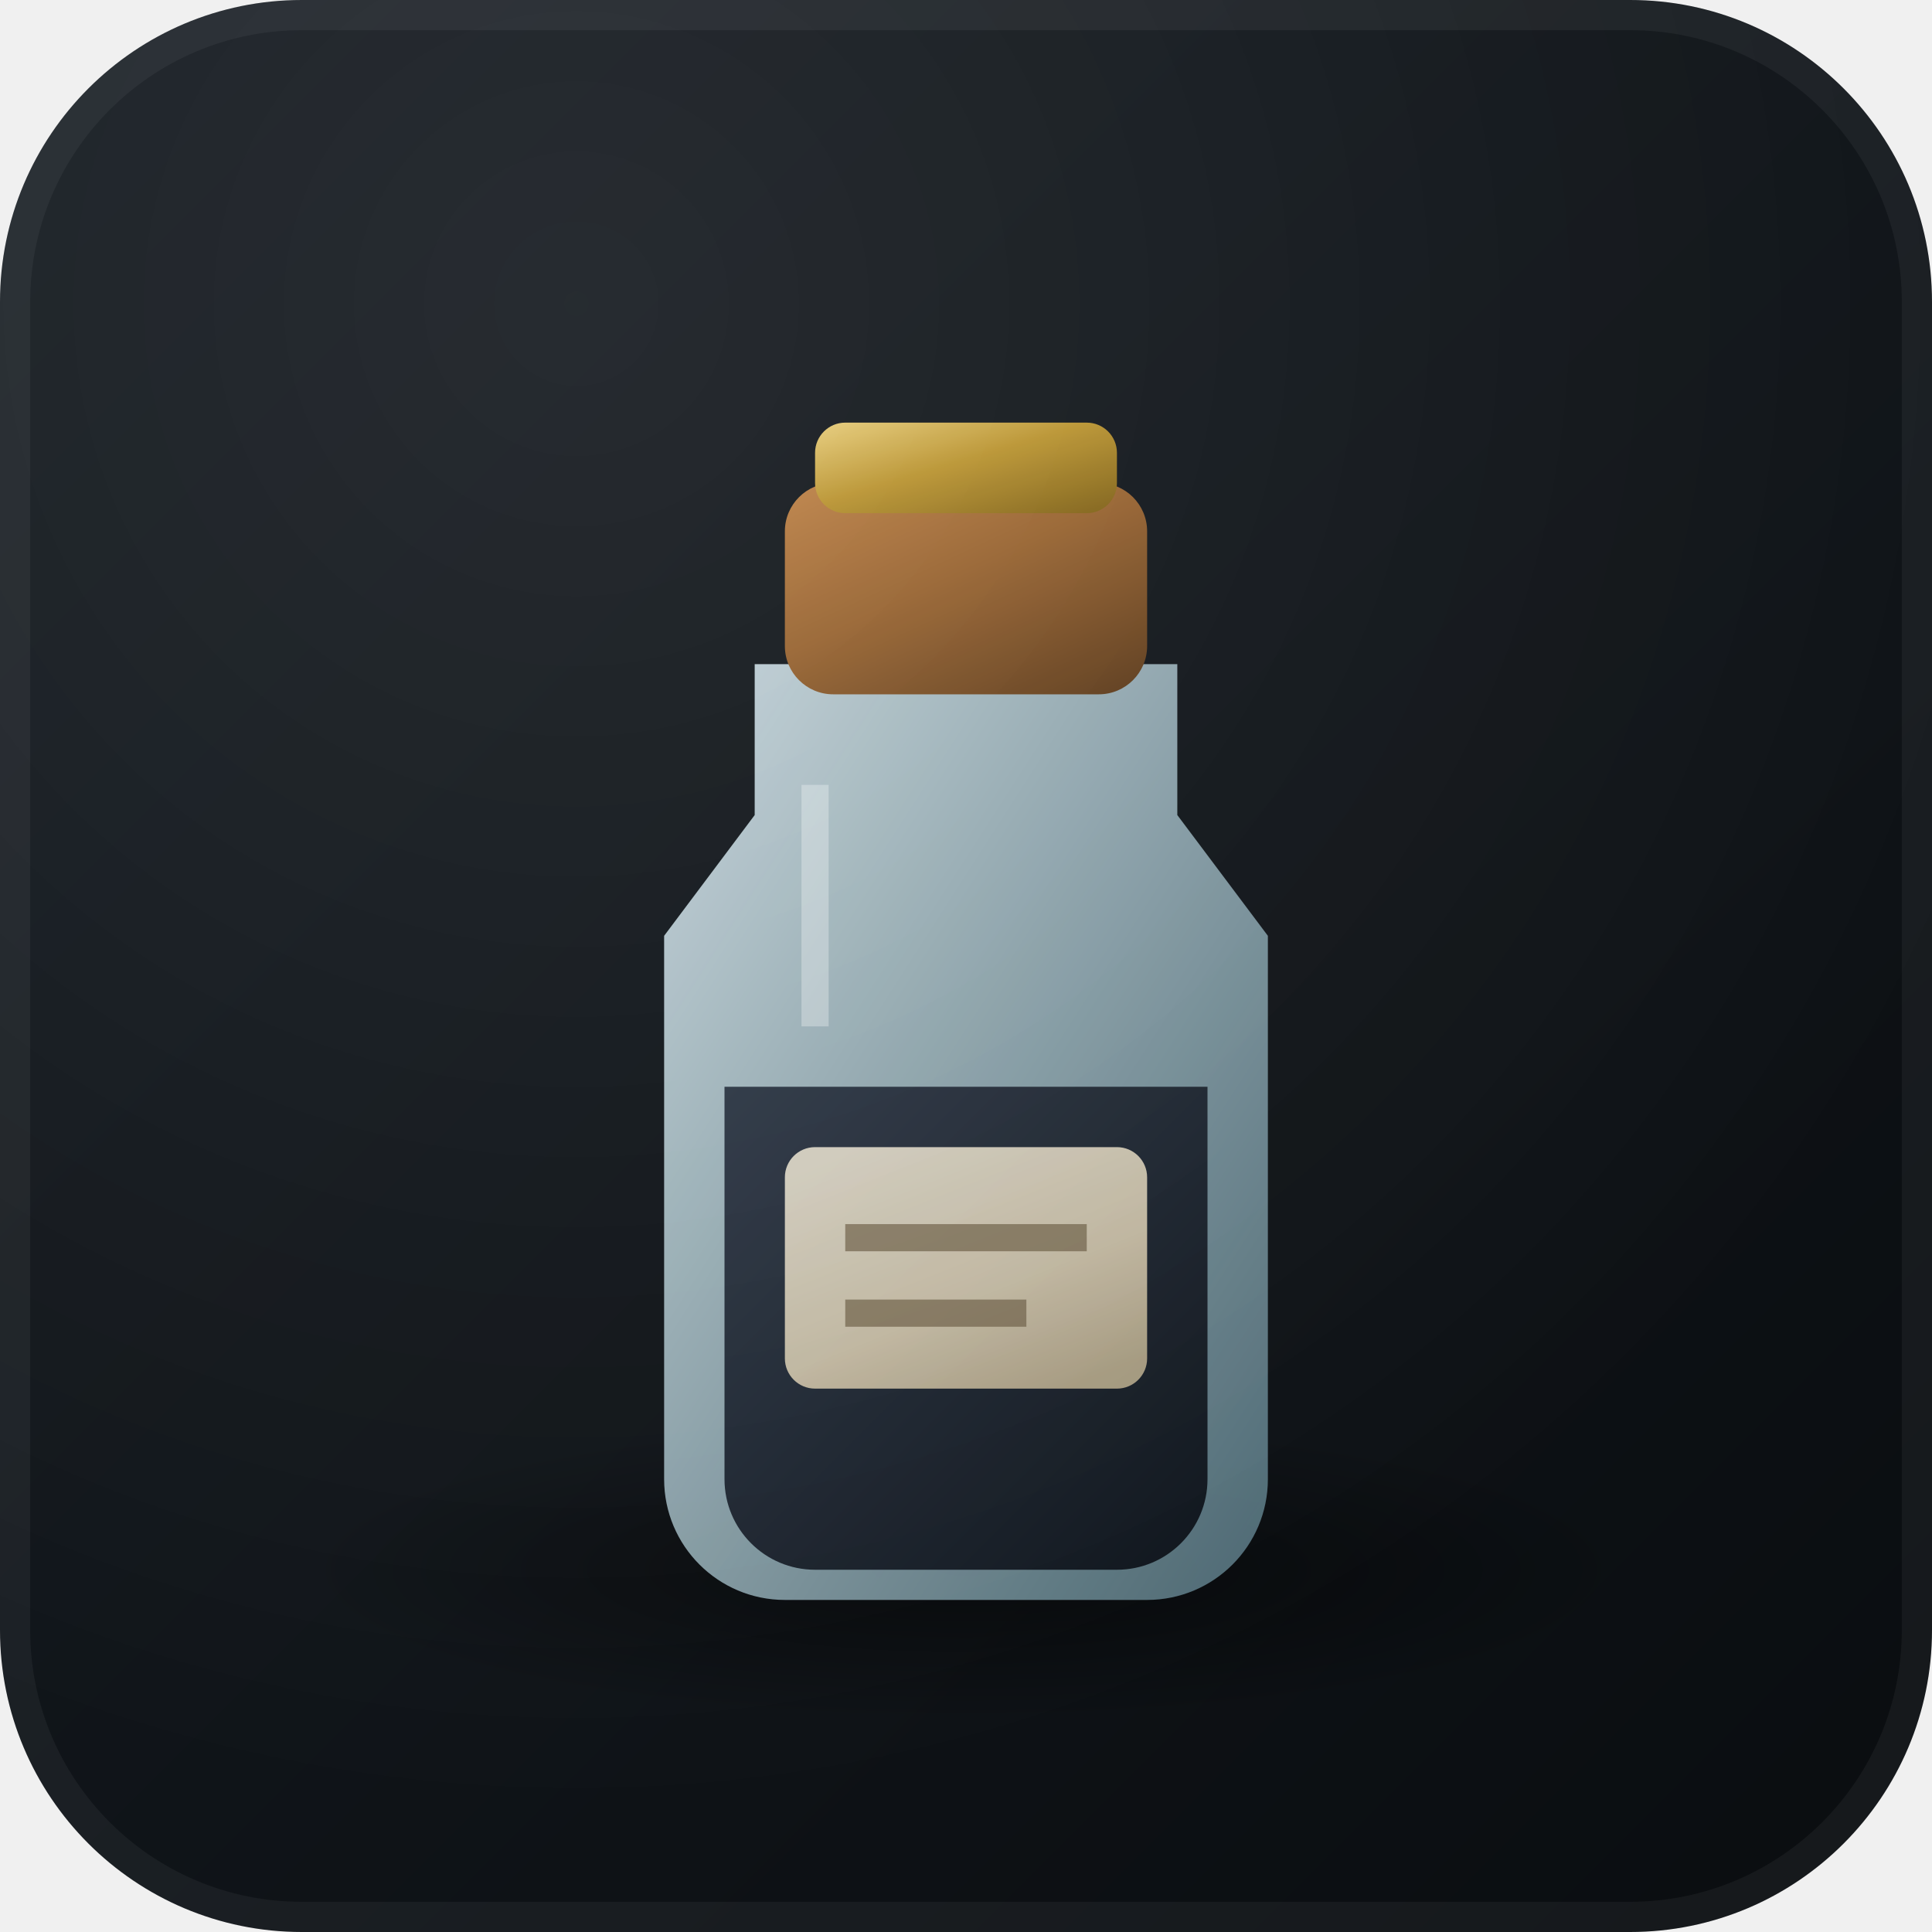
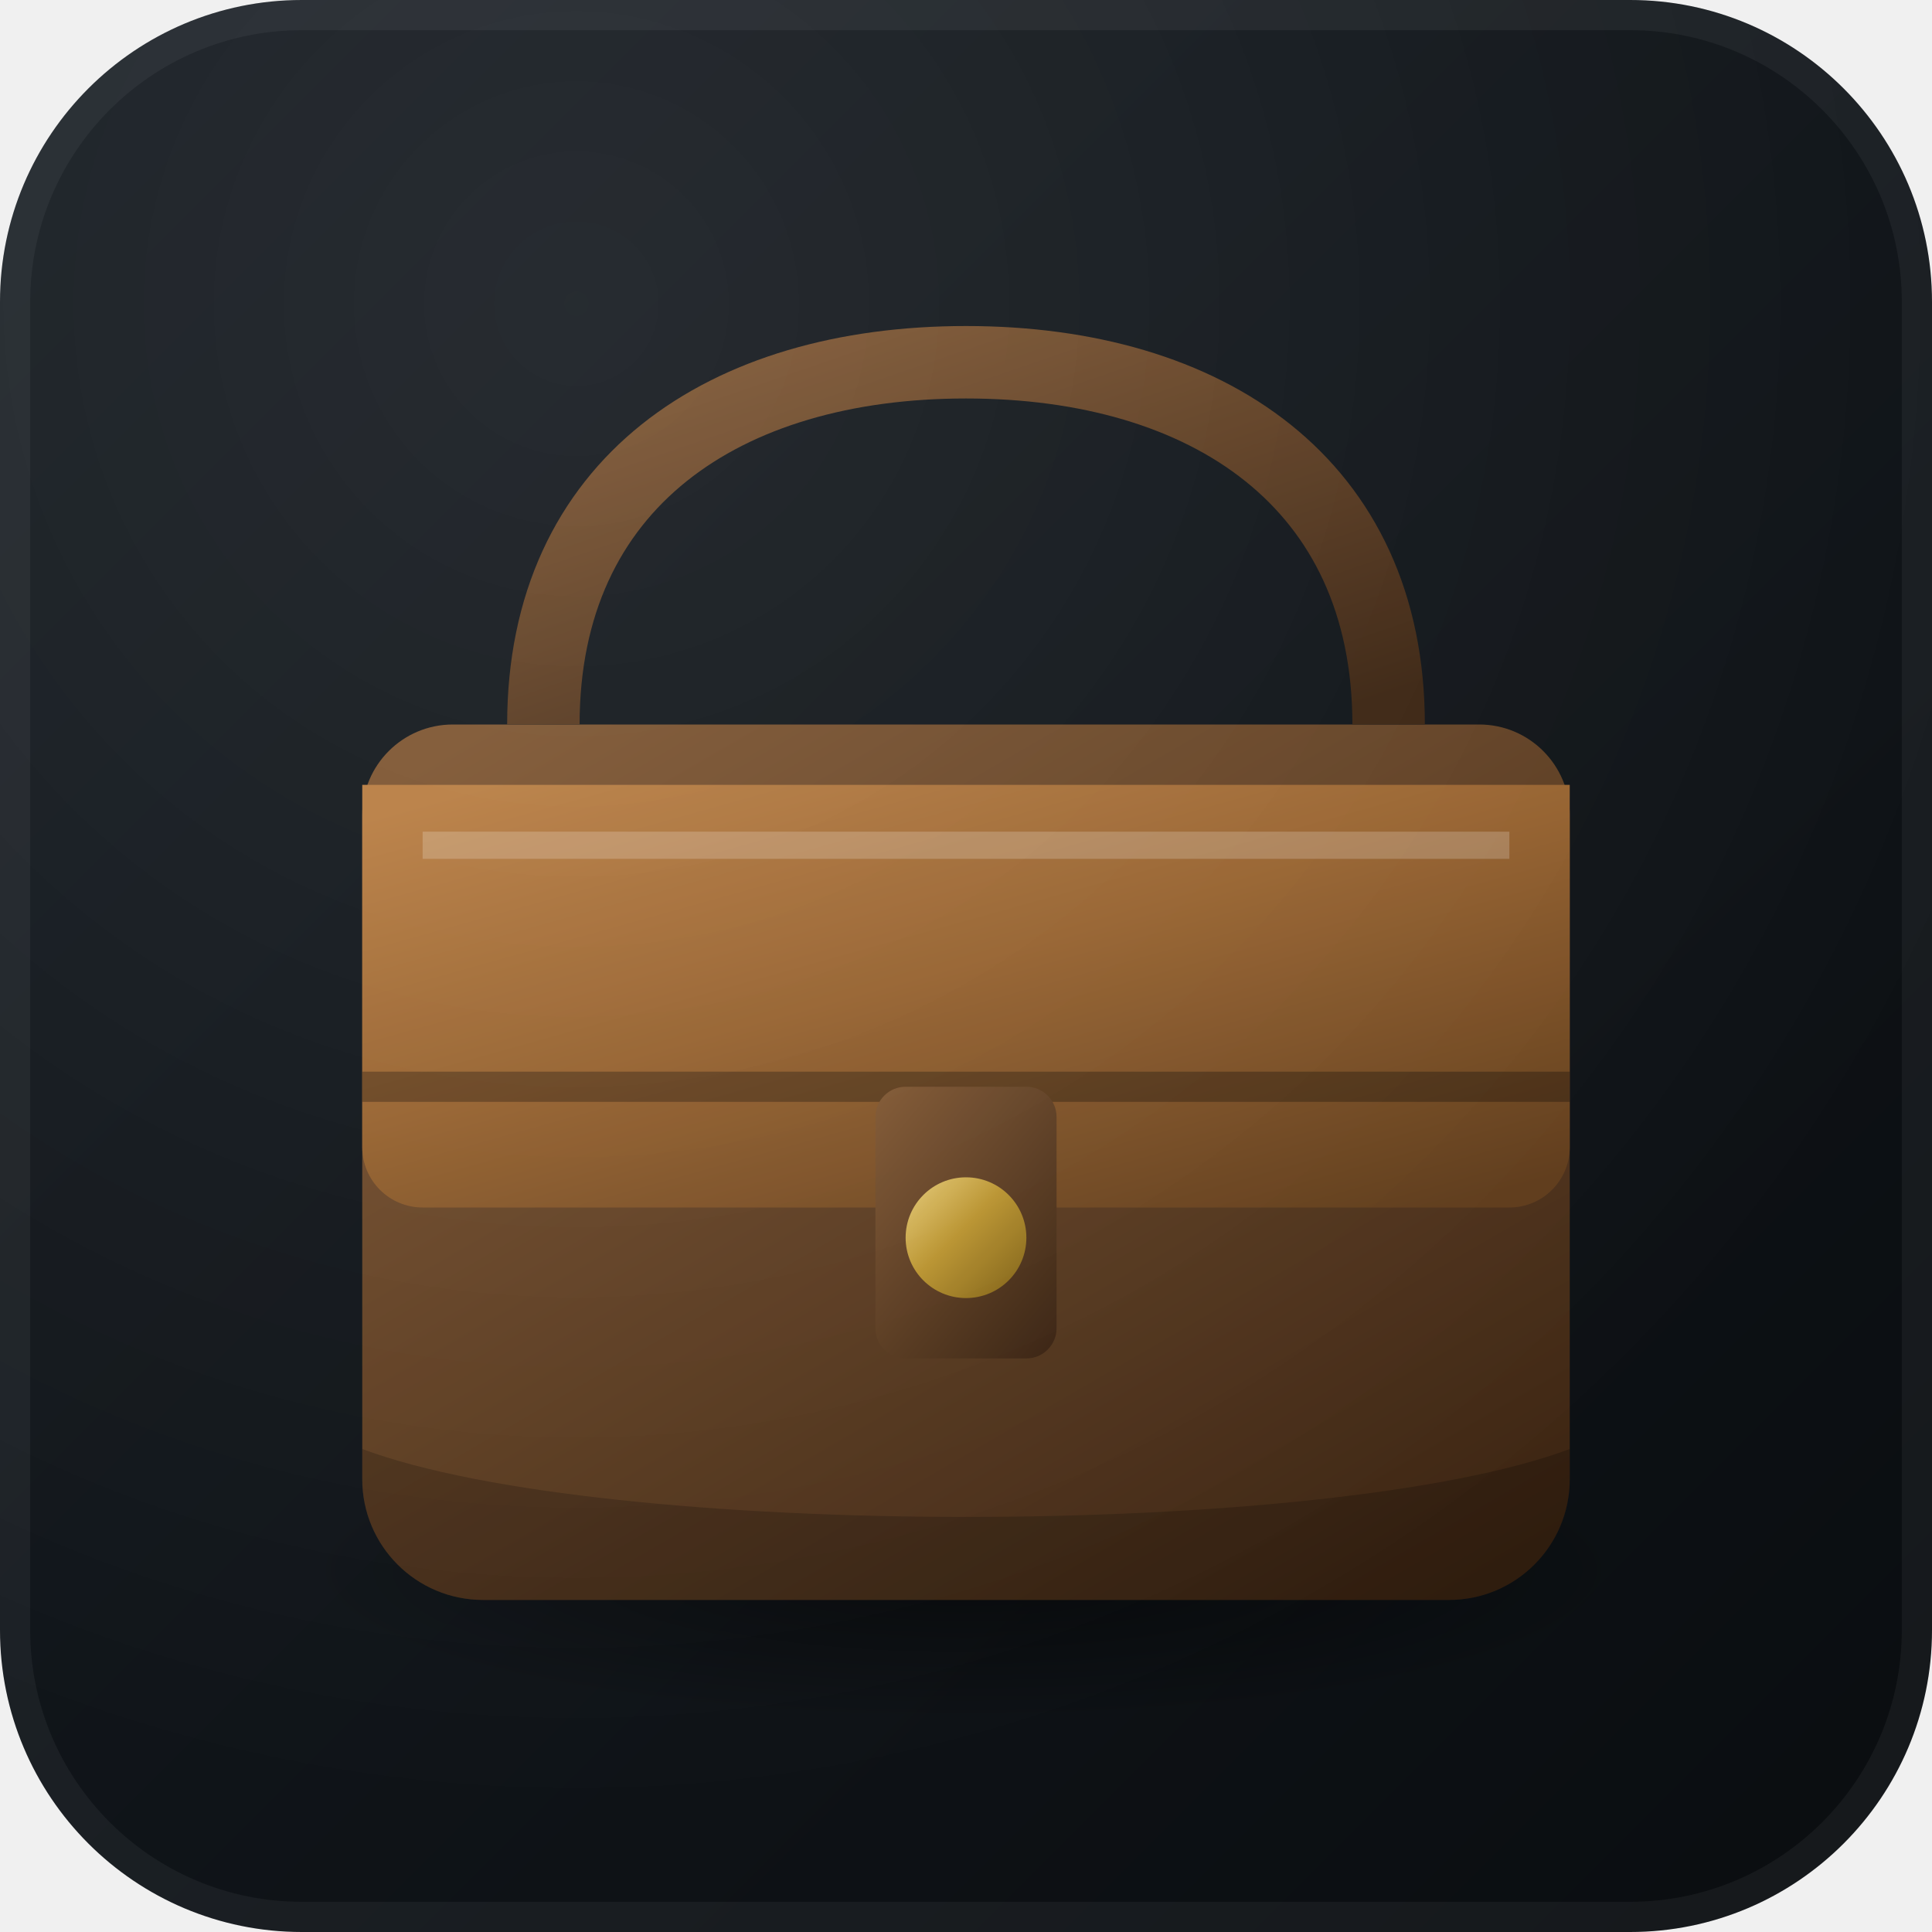
- <svg xmlns="http://www.w3.org/2000/svg" viewBox="0 0 64 64" width="64" height="64" role="img" aria-label="encre">
+ <svg xmlns="http://www.w3.org/2000/svg" viewBox="0 0 64 64" width="64" height="64" role="img" aria-label="sacoche">
  <defs>
    <linearGradient id="plaque" x1="0" y1="0" x2="1" y2="1">
      <stop offset="0" stop-color="#151b21" />
      <stop offset="1" stop-color="#0a0d10" />
    </linearGradient>
    <radialGradient id="lum" cx="30%" cy="16%" r="78%">
      <stop offset="0" stop-color="#ffffff" stop-opacity=".085" />
      <stop offset="1" stop-color="#ffffff" stop-opacity="0" />
    </radialGradient>
    <radialGradient id="sol" cx="50%" cy="50%" r="50%">
      <stop offset="0" stop-color="#000" stop-opacity=".55" />
      <stop offset="1" stop-color="#000" stop-opacity="0" />
    </radialGradient>
    <linearGradient id="cuir" x1=".1" y1="0" x2=".9" y2="1">
      <stop offset="0" stop-color="#b87d42" />
      <stop offset=".45" stop-color="#96622f" />
      <stop offset="1" stop-color="#5f3c1b" />
    </linearGradient>
+     <linearGradient id="cuirSombre" x1=".1" y1="0" x2=".9" y2="1">
+       <stop offset="0" stop-color="#7d5531" />
+       <stop offset="1" stop-color="#3b2412" />
+     </linearGradient>
    <linearGradient id="laiton" x1="0" y1="0" x2="1" y2="1">
      <stop offset="0" stop-color="#e6cb78" />
      <stop offset=".45" stop-color="#b9932f" />
      <stop offset="1" stop-color="#7d5f15" />
    </linearGradient>
-     <linearGradient id="papier" x1=".2" y1="0" x2=".8" y2="1">
-       <stop offset="0" stop-color="#f4ecd8" />
-       <stop offset=".6" stop-color="#e2d5b8" />
-       <stop offset="1" stop-color="#c3b493" />
-     </linearGradient>
-     <linearGradient id="encre" x1="0" y1="0" x2="1" y2="1">
-       <stop offset="0" stop-color="#2c3644" />
-       <stop offset="1" stop-color="#0f151c" />
-     </linearGradient>
-     <linearGradient id="verre" x1="0" y1="0" x2="1" y2="1">
-       <stop offset="0" stop-color="#d7e8ee" stop-opacity=".9" />
-       <stop offset="1" stop-color="#5d7f8b" stop-opacity=".8" />
-     </linearGradient>
  </defs>
  <rect width="64" height="64" rx="10" fill="url(#plaque)" />
  <ellipse cx="32" cy="52" rx="22" ry="5" fill="url(#sol)" />
-   <path d="M25 22h14v5l3 4v18a4 4 0 0 1-4 4H26a4 4 0 0 1-4-4V31l3-4z" fill="url(#verre)" />
-   <path d="M24 36h16v13a3 3 0 0 1-3 3h-10a3 3 0 0 1-3-3z" fill="url(#encre)" />
-   <rect x="26" y="16" width="12" height="7" rx="1.6" fill="url(#cuir)" />
-   <rect x="27" y="14" width="10" height="3" rx="1" fill="url(#laiton)" />
-   <rect x="26" y="38" width="12" height="8" rx="1" fill="url(#papier)" opacity=".82" />
-   <path d="M28 41h8M28 43.5h6" stroke="#6d5f46" stroke-opacity=".7" stroke-width=".9" />
-   <path d="M27 26v8" fill="none" stroke="#fff" stroke-opacity=".3" stroke-width=".9" />
+   <path d="M15 24h34a3 3 0 0 1 3 3v22a4 4 0 0 1-4 4H16a4 4 0 0 1-4-4V27a3 3 0 0 1 3-3z" fill="url(#cuirSombre)" />
+   <path d="M12 26h40v12a2 2 0 0 1-2 2H14a2 2 0 0 1-2-2z" fill="url(#cuir)" />
+   <path d="M12 36h40" fill="none" stroke="#000" stroke-opacity=".3" stroke-width="1" />
+   <path d="M18 24c0-8 6-12 14-12s14 4 14 12" fill="none" stroke="url(#cuirSombre)" stroke-width="2.4" />
+   <rect x="29" y="36" width="6" height="9" rx="1" fill="url(#cuirSombre)" />
+   <circle cx="32" cy="41" r="2" fill="url(#laiton)" />
+   <path d="M14 28h36" fill="none" stroke="#fff" stroke-opacity=".2" stroke-width=".9" />
+   <path d="M12 48c8 3 32 3 40 0v1a4 4 0 0 1-4 4H16a4 4 0 0 1-4-4z" fill="#000" opacity=".2" />
  <rect width="64" height="64" rx="10" fill="url(#lum)" />
  <rect x=".5" y=".5" width="63" height="63" rx="9.5" fill="none" stroke="#fff" stroke-opacity=".05" />
</svg>
